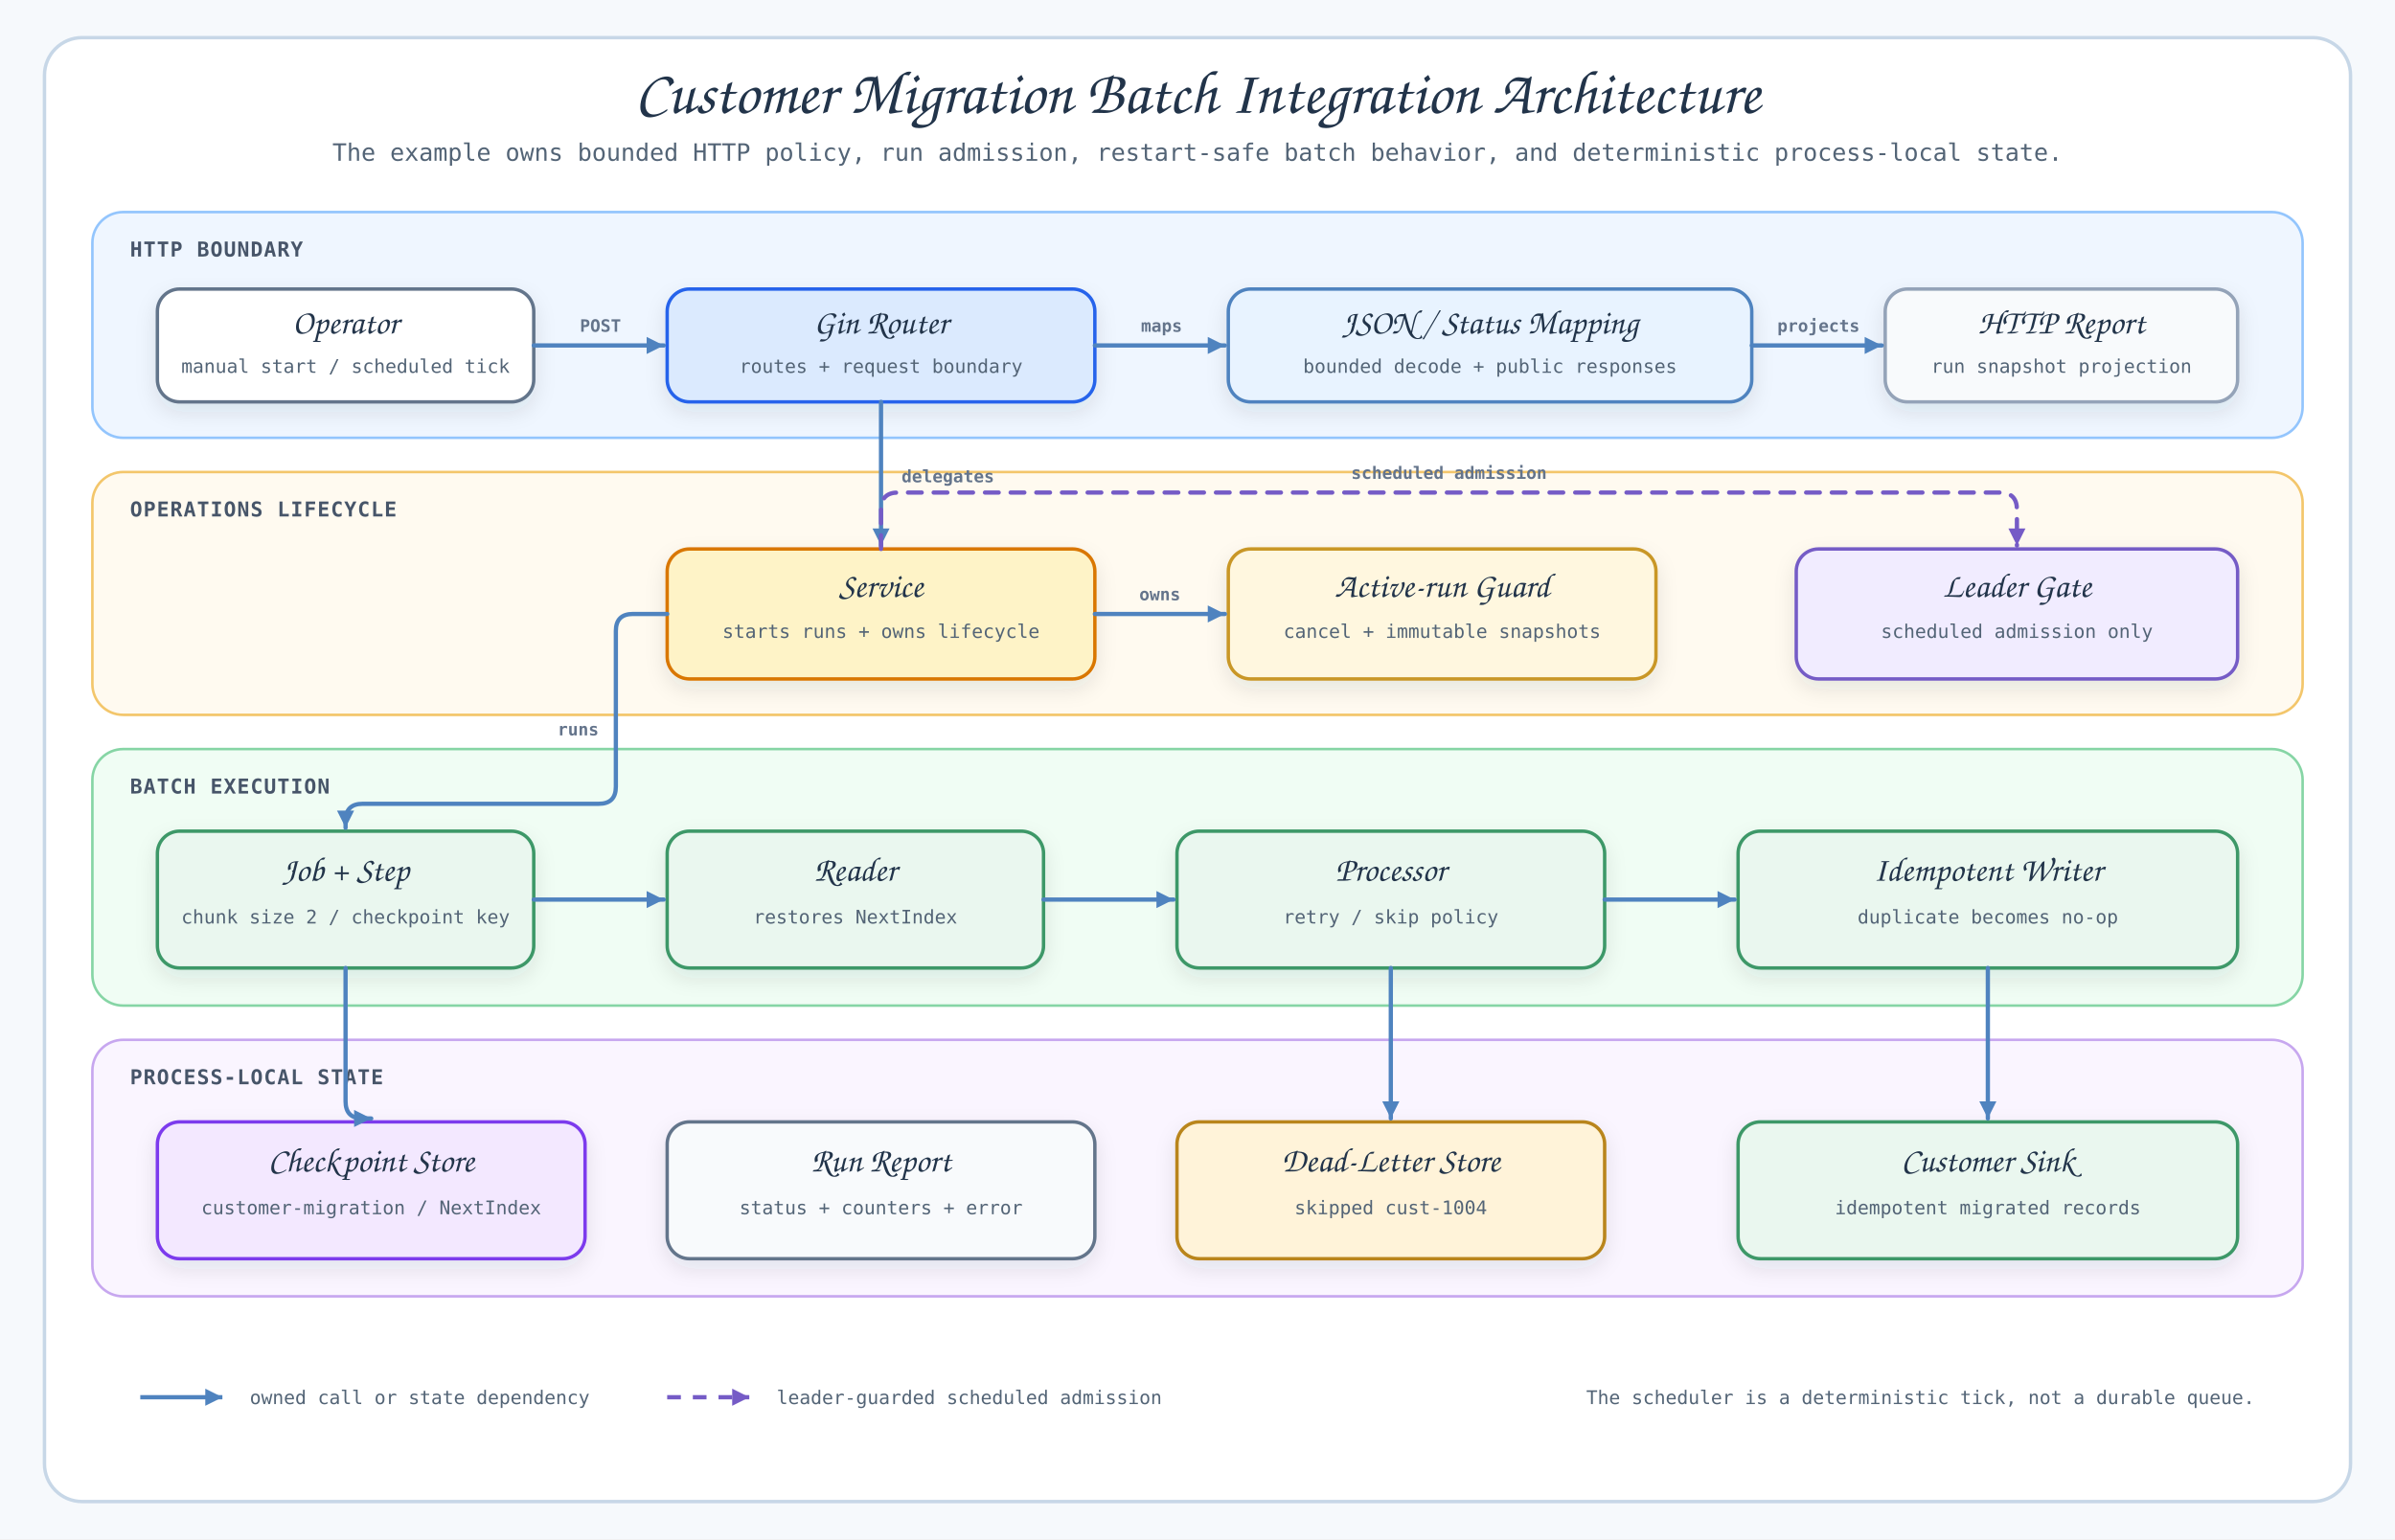
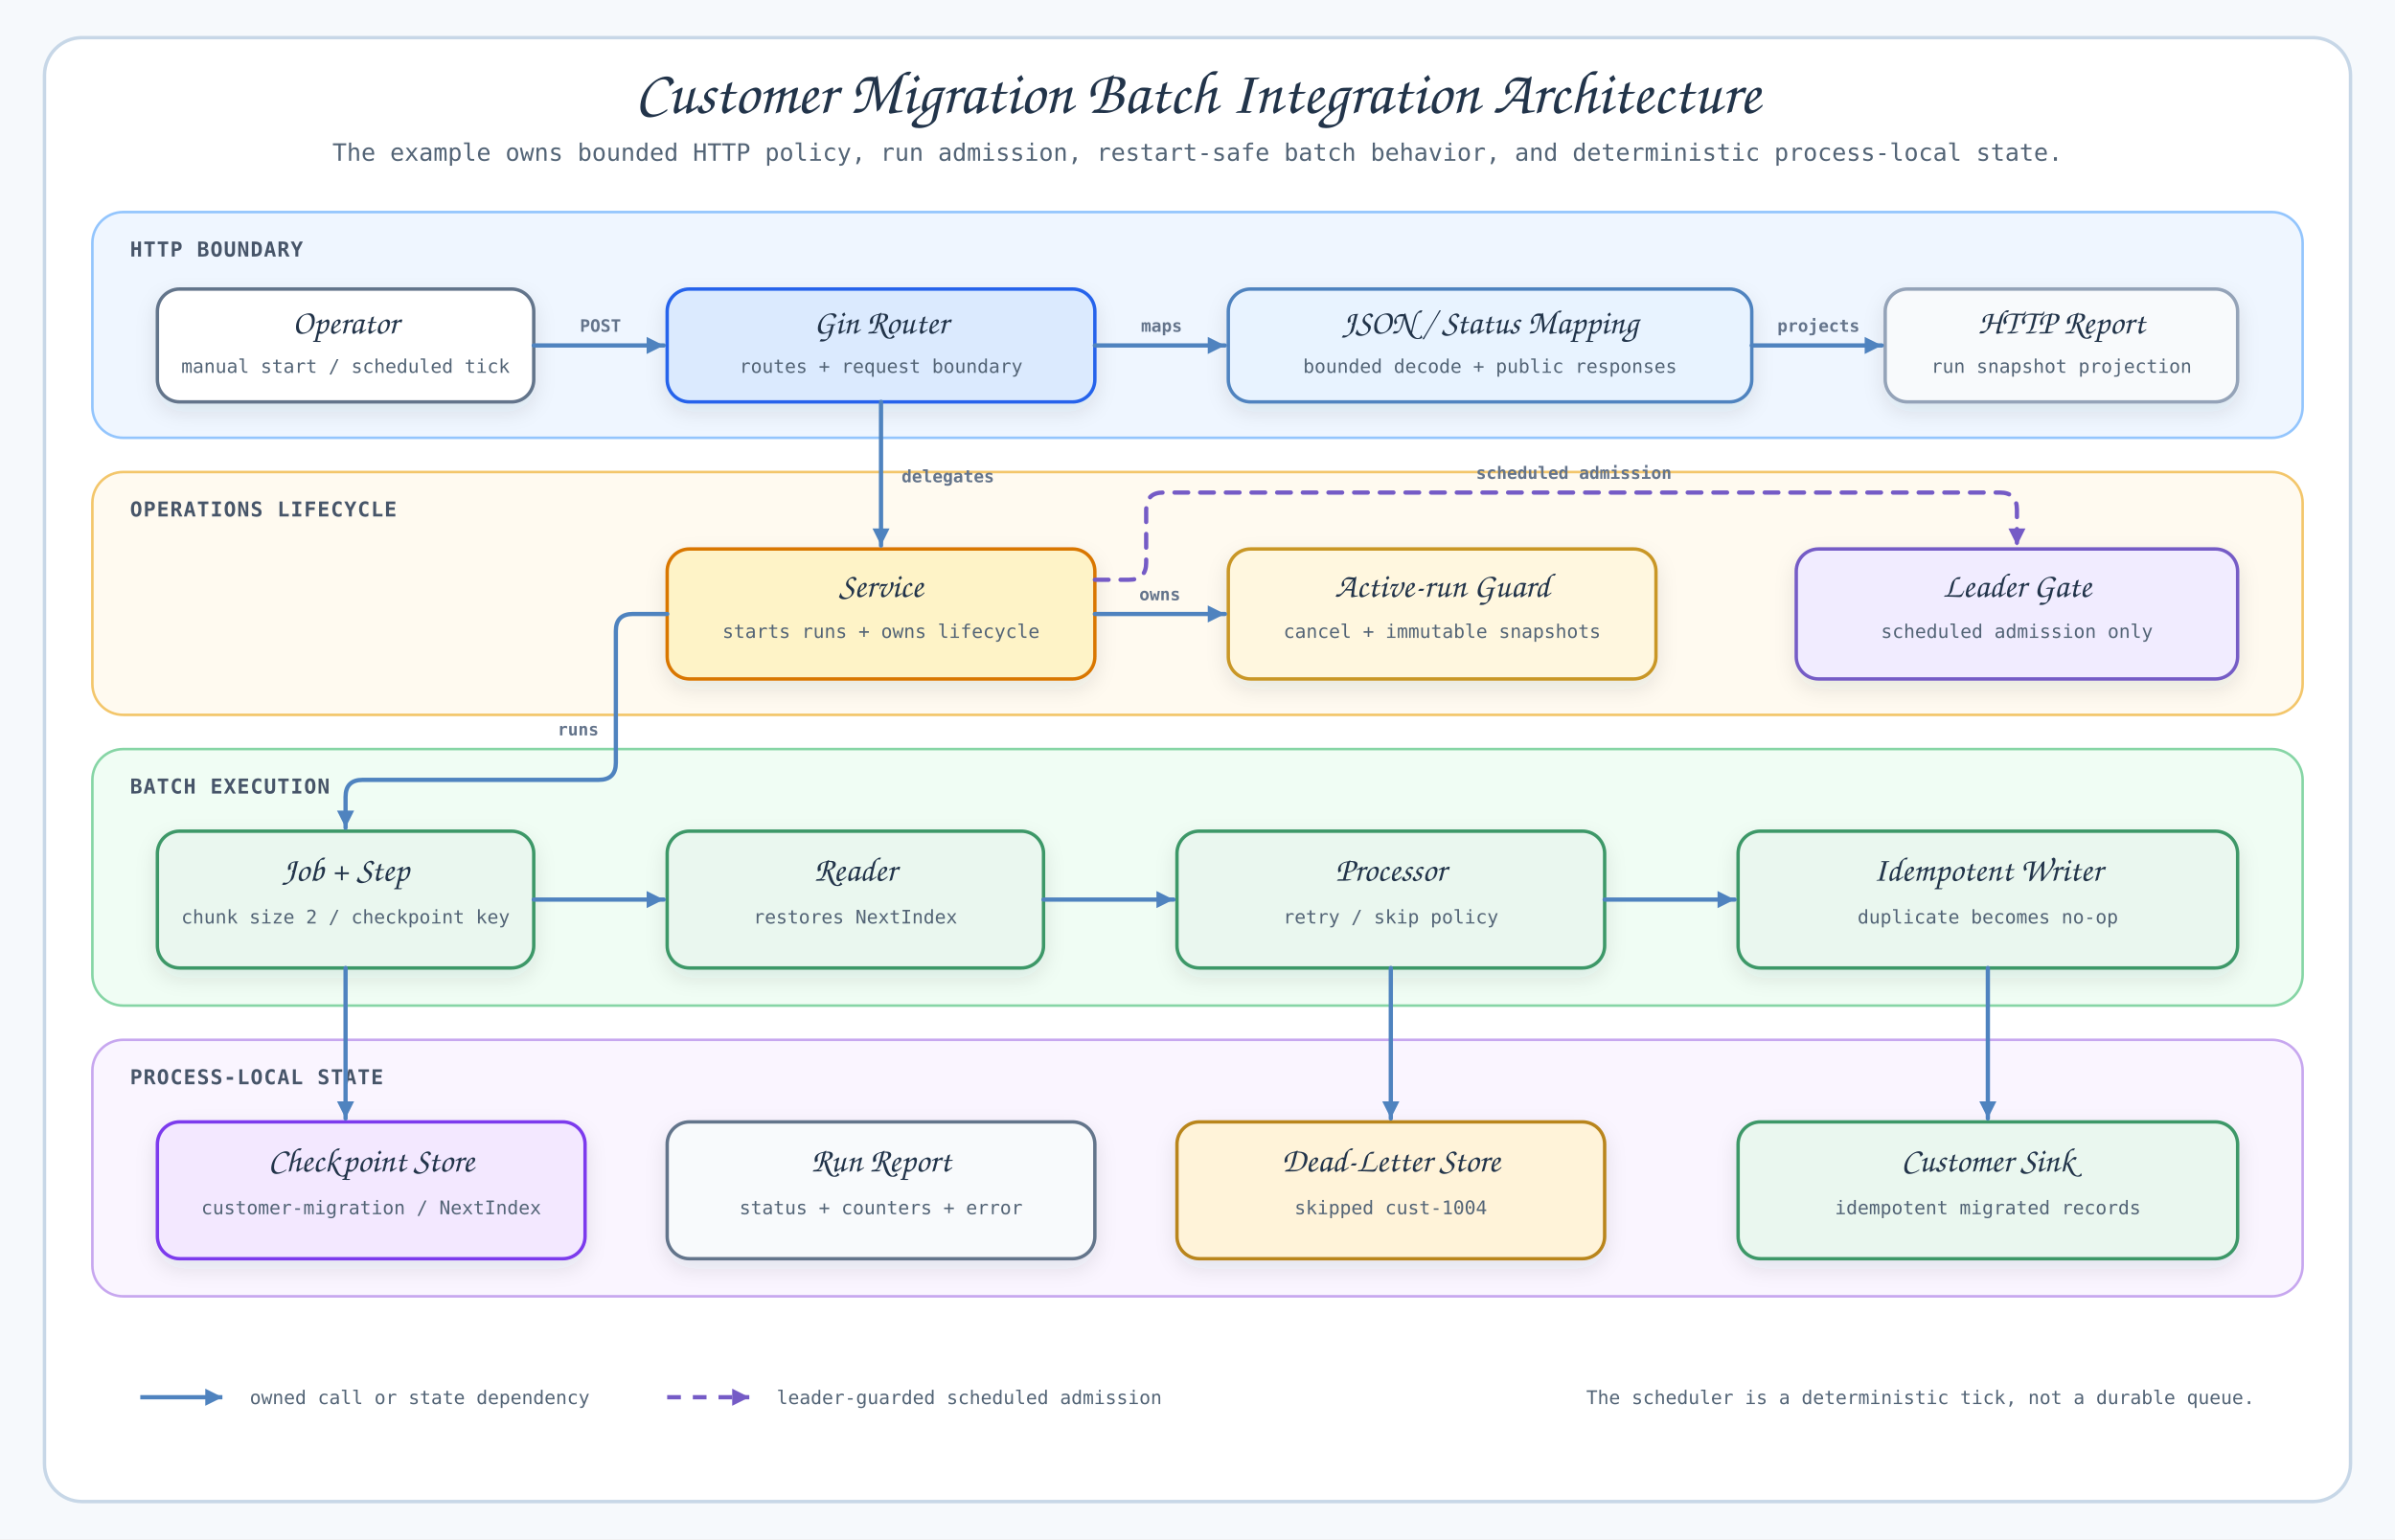
<svg xmlns="http://www.w3.org/2000/svg" width="1400" height="900" viewBox="0 0 1400 900" role="img" aria-labelledby="title desc">
  <defs>
    <filter id="shadow" x="-10%" y="-18%" width="120%" height="145%">
      <feDropShadow dx="0" dy="5" stdDeviation="6" flood-color="#203040" flood-opacity="0.10" />
    </filter>
    <marker id="arrow-blue" markerWidth="14" markerHeight="14" refX="12" refY="7" orient="auto" markerUnits="userSpaceOnUse">
      <path d="M 2 2 L 12 7 L 2 12 Z" fill="#4f83bf" />
    </marker>
    <marker id="arrow-violet" markerWidth="14" markerHeight="14" refX="12" refY="7" orient="auto" markerUnits="userSpaceOnUse">
      <path d="M 2 2 L 12 7 L 2 12 Z" fill="#755bc6" />
    </marker>
    <style>
      .canvas { fill: #f6f9fc; }
      .frame { fill: #ffffff; stroke: #c7d7e7; stroke-width: 2; }
      .title { font-family: "Architects Daughter", "Comic Sans MS", cursive; font-size: 36px; fill: #22344a; }
      .subtitle, .layer-title, .mono, .relation, .legend, .footer { font-family: "Comic Mono", monospace; }
      .subtitle { font-size: 14px; fill: #536476; }
      .layer-title { font-size: 12px; font-weight: 700; fill: #475569; letter-spacing: 0.6px; }
      .card-title { font-family: "Architects Daughter", "Comic Sans MS", cursive; font-size: 20px; fill: #22344a; }
      .mono { font-size: 11px; fill: #536476; }
      .relation { font-size: 10px; font-weight: 700; fill: #64748b; }
      .legend, .footer { font-size: 11px; fill: #536476; }
      .layer { stroke-width: 1.5; }
      .card { stroke-width: 2; filter: url(#shadow); }
      .ownership { fill: none; stroke: #4f83bf; stroke-width: 2.5; stroke-linecap: round; marker-end: url(#arrow-blue); }
      .admission { fill: none; stroke: #755bc6; stroke-width: 2.5; stroke-linecap: round; stroke-dasharray: 8 7; marker-end: url(#arrow-violet); }
    </style>
  </defs>
  <rect class="canvas" width="1400" height="900" />
  <rect class="frame" x="26" y="22" width="1348" height="856" rx="22" />
  <text class="title" x="700" y="66" text-anchor="middle">Customer Migration Batch Integration Architecture</text>
  <text class="subtitle" x="700" y="94" text-anchor="middle">The example owns bounded HTTP policy, run admission, restart-safe batch behavior, and deterministic process-local state.</text>
  <g id="http-layer">
    <rect class="layer" x="54" y="124" width="1292" height="132" rx="18" fill="#eff6ff" stroke="#93c5fd" />
    <text class="layer-title" x="76" y="150">HTTP BOUNDARY</text>
    <rect class="card" x="92" y="169" width="220" height="66" rx="13" fill="#ffffff" stroke="#64748b" />
    <text class="card-title" x="202" y="195" text-anchor="middle">Operator</text>
    <text class="mono" x="202" y="218" text-anchor="middle">manual start / scheduled tick</text>
    <rect class="card" x="390" y="169" width="250" height="66" rx="13" fill="#dbeafe" stroke="#2563eb" />
    <text class="card-title" x="515" y="195" text-anchor="middle">Gin Router</text>
    <text class="mono" x="515" y="218" text-anchor="middle">routes + request boundary</text>
    <rect class="card" x="718" y="169" width="306" height="66" rx="13" fill="#e8f3ff" stroke="#4f83bf" />
    <text class="card-title" x="871" y="195" text-anchor="middle">JSON / Status Mapping</text>
    <text class="mono" x="871" y="218" text-anchor="middle">bounded decode + public responses</text>
    <rect class="card" x="1102" y="169" width="206" height="66" rx="13" fill="#f8fafc" stroke="#94a3b8" />
    <text class="card-title" x="1205" y="195" text-anchor="middle">HTTP Report</text>
    <text class="mono" x="1205" y="218" text-anchor="middle">run snapshot projection</text>
  </g>
  <g id="operations-layer">
    <rect class="layer" x="54" y="276" width="1292" height="142" rx="18" fill="#fffaf0" stroke="#f3c66b" />
    <text class="layer-title" x="76" y="302">OPERATIONS LIFECYCLE</text>
    <rect class="card" x="390" y="321" width="250" height="76" rx="13" fill="#fef3c7" stroke="#d97706" />
    <text class="card-title" x="515" y="349" text-anchor="middle">Service</text>
    <text class="mono" x="515" y="373" text-anchor="middle">starts runs + owns lifecycle</text>
    <rect class="card" x="718" y="321" width="250" height="76" rx="13" fill="#fff7df" stroke="#c99728" />
    <text class="card-title" x="843" y="349" text-anchor="middle">Active-run Guard</text>
    <text class="mono" x="843" y="373" text-anchor="middle">cancel + immutable snapshots</text>
    <rect class="card" x="1050" y="321" width="258" height="76" rx="13" fill="#f1ecff" stroke="#755bc6" />
    <text class="card-title" x="1179" y="349" text-anchor="middle">Leader Gate</text>
    <text class="mono" x="1179" y="373" text-anchor="middle">scheduled admission only</text>
  </g>
  <g id="batch-layer">
    <rect class="layer" x="54" y="438" width="1292" height="150" rx="18" fill="#f0fdf4" stroke="#86d5a5" />
    <text class="layer-title" x="76" y="464">BATCH EXECUTION</text>
    <rect class="card" x="92" y="486" width="220" height="80" rx="13" fill="#eaf7ef" stroke="#3e9868" />
    <text class="card-title" x="202" y="515" text-anchor="middle">Job + Step</text>
    <text class="mono" x="202" y="540" text-anchor="middle">chunk size 2 / checkpoint key</text>
    <rect class="card" x="390" y="486" width="220" height="80" rx="13" fill="#eaf7ef" stroke="#3e9868" />
    <text class="card-title" x="500" y="515" text-anchor="middle">Reader</text>
    <text class="mono" x="500" y="540" text-anchor="middle">restores NextIndex</text>
    <rect class="card" x="688" y="486" width="250" height="80" rx="13" fill="#eaf7ef" stroke="#3e9868" />
    <text class="card-title" x="813" y="515" text-anchor="middle">Processor</text>
    <text class="mono" x="813" y="540" text-anchor="middle">retry / skip policy</text>
    <rect class="card" x="1016" y="486" width="292" height="80" rx="13" fill="#eaf7ef" stroke="#3e9868" />
    <text class="card-title" x="1162" y="515" text-anchor="middle">Idempotent Writer</text>
    <text class="mono" x="1162" y="540" text-anchor="middle">duplicate becomes no-op</text>
  </g>
  <g id="state-layer">
    <rect class="layer" x="54" y="608" width="1292" height="150" rx="18" fill="#faf5ff" stroke="#c7a7ef" />
    <text class="layer-title" x="76" y="634">PROCESS-LOCAL STATE</text>
    <rect class="card" x="92" y="656" width="250" height="80" rx="13" fill="#f3e8ff" stroke="#7c3aed" />
    <text class="card-title" x="217" y="685" text-anchor="middle">Checkpoint Store</text>
    <text class="mono" x="217" y="710" text-anchor="middle">customer-migration / NextIndex</text>
    <rect class="card" x="390" y="656" width="250" height="80" rx="13" fill="#f8fafc" stroke="#64748b" />
    <text class="card-title" x="515" y="685" text-anchor="middle">Run Report</text>
    <text class="mono" x="515" y="710" text-anchor="middle">status + counters + error</text>
    <rect class="card" x="688" y="656" width="250" height="80" rx="13" fill="#fff3d9" stroke="#b9851b" />
    <text class="card-title" x="813" y="685" text-anchor="middle">Dead-Letter Store</text>
    <text class="mono" x="813" y="710" text-anchor="middle">skipped cust-1004</text>
    <rect class="card" x="1016" y="656" width="292" height="80" rx="13" fill="#eaf7ef" stroke="#3e9868" />
    <text class="card-title" x="1162" y="685" text-anchor="middle">Customer Sink</text>
    <text class="mono" x="1162" y="710" text-anchor="middle">idempotent migrated records</text>
  </g>
  <text class="relation" x="351" y="194" text-anchor="middle">POST</text>
  <path class="ownership" data-connector="operator-to-gin" d="M 312 202 L 388 202" />
  <text class="relation" x="679" y="194" text-anchor="middle">maps</text>
  <path class="ownership" data-connector="gin-to-mapping" d="M 640 202 L 716 202" />
  <text class="relation" x="1063" y="194" text-anchor="middle">projects</text>
  <path class="ownership" data-connector="mapping-to-report" d="M 1024 202 L 1100 202" />
  <path class="ownership" data-connector="gin-to-service" d="M 515 235 L 515 319" />
  <text class="relation" x="527" y="282">delegates</text>
  <path class="ownership" data-connector="service-to-lifecycle" d="M 640 359 L 716 359" />
  <text class="relation" x="678" y="351" text-anchor="middle">owns</text>
-   <path class="admission" data-connector="service-to-leader-gate" d="M 515 321 L 515 298 Q 515 288 525 288 L 1169 288 Q 1179 288 1179 298 L 1179 319" />
-   <text class="relation" x="847" y="280" text-anchor="middle">scheduled admission</text>
-   <path class="ownership" data-connector="service-to-job" d="M 390 359 L 370 359 Q 360 359 360 369 L 360 460 Q 360 470 350 470 L 212 470 Q 202 470 202 480 L 202 484" />
+   <path class="admission dependency" data-connector="service-to-leader-gate" d="M 640 339 L 660 339 Q 670 339 670 329 L 670 298 Q 670 288 680 288 L 1169 288 Q 1179 288 1179 298 L 1179 319" />
+   <text class="relation" x="920" y="280" text-anchor="middle">scheduled admission</text>
+   <path class="ownership dependency" data-connector="service-to-job" d="M 390 359 L 370 359 Q 360 359 360 369 L 360 446 Q 360 456 350 456 L 212 456 Q 202 456 202 466 L 202 484" />
  <text class="relation" x="350" y="430" text-anchor="end">runs</text>
  <path class="ownership" data-connector="job-to-reader" d="M 312 526 L 388 526" />
  <path class="ownership" data-connector="reader-to-processor" d="M 610 526 L 686 526" />
  <path class="ownership" data-connector="processor-to-writer" d="M 938 526 L 1014 526" />
-   <path class="ownership" data-connector="job-to-checkpoint" d="M 202 566 L 202 644 Q 202 654 212 654 L 217 654" />
+   <path class="ownership" data-connector="job-to-checkpoint" d="M 202 566 L 202 654" />
  <path class="ownership" data-connector="processor-to-dead-letter" d="M 813 566 L 813 654" />
  <path class="ownership" data-connector="writer-to-sink" d="M 1162 566 L 1162 654" />
  <g id="legend">
    <line x1="82" y1="817" x2="130" y2="817" stroke="#4f83bf" stroke-width="2.5" marker-end="url(#arrow-blue)" />
    <text class="legend" x="146" y="821">owned call or state dependency</text>
    <line x1="390" y1="817" x2="438" y2="817" stroke="#755bc6" stroke-width="2.5" stroke-dasharray="8 7" marker-end="url(#arrow-violet)" />
    <text class="legend" x="454" y="821">leader-guarded scheduled admission</text>
    <text class="footer" x="1318" y="821" text-anchor="end">The scheduler is a deterministic tick, not a durable queue.</text>
  </g>
</svg>
